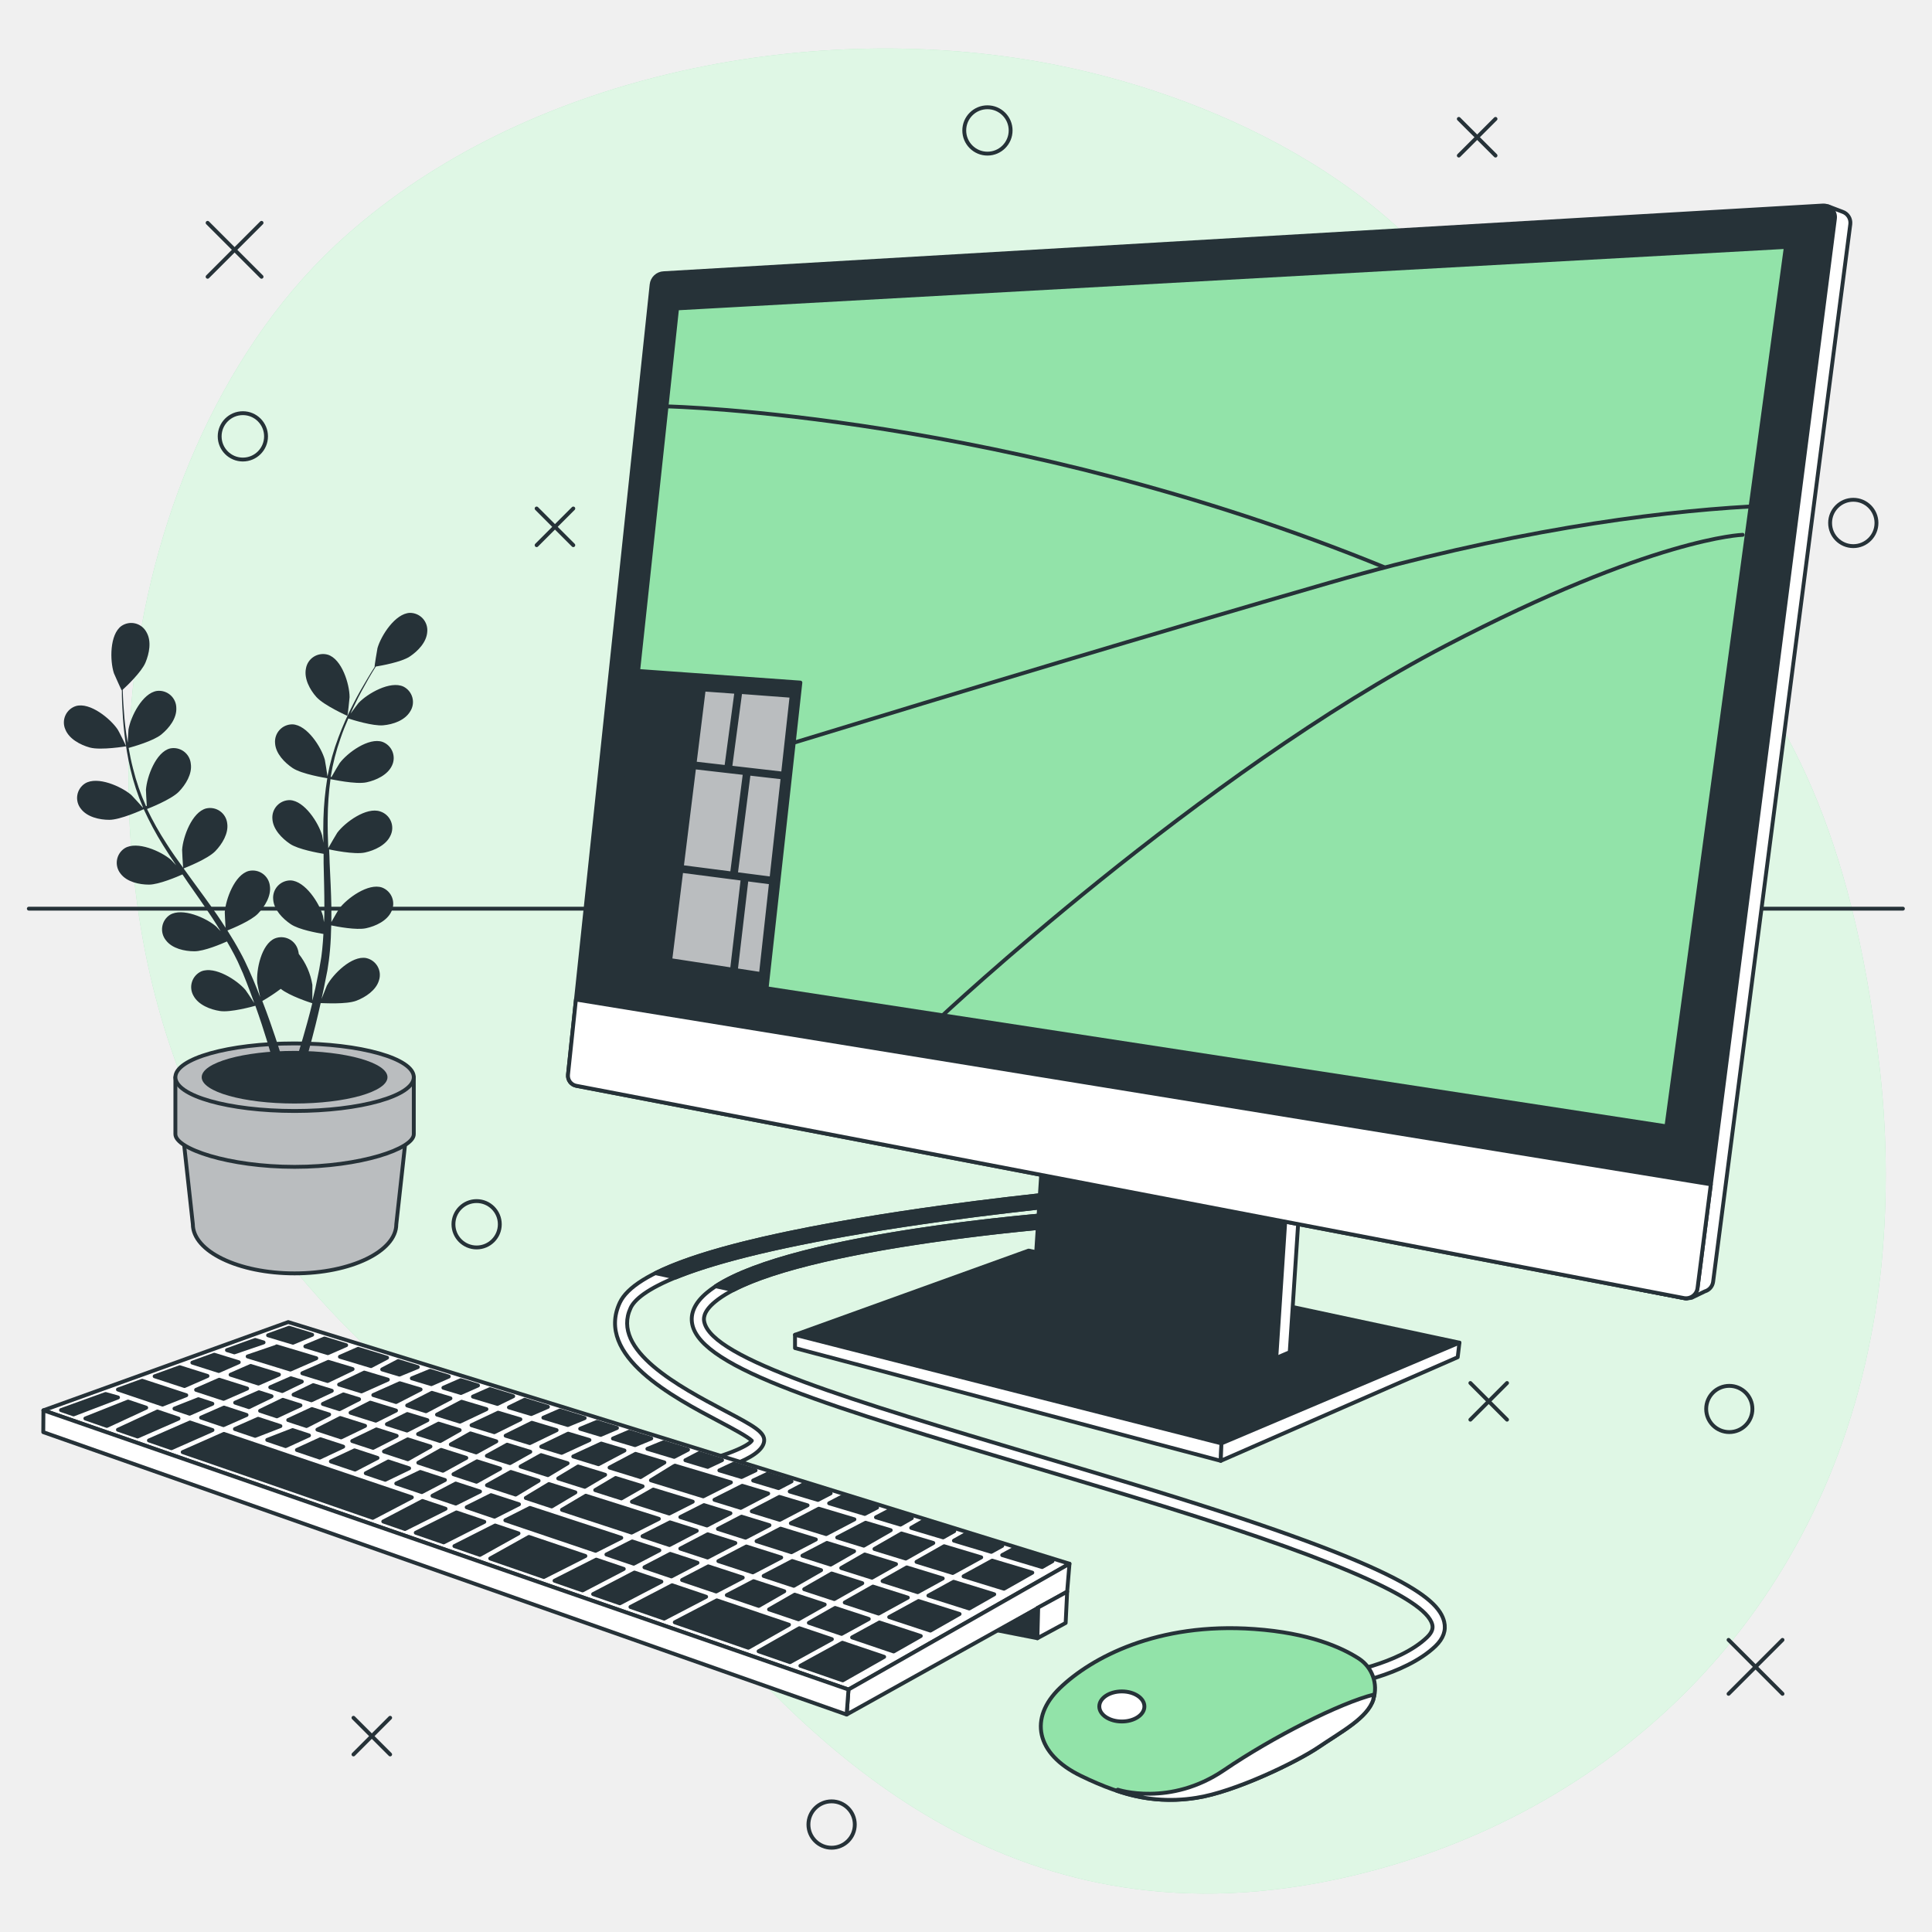
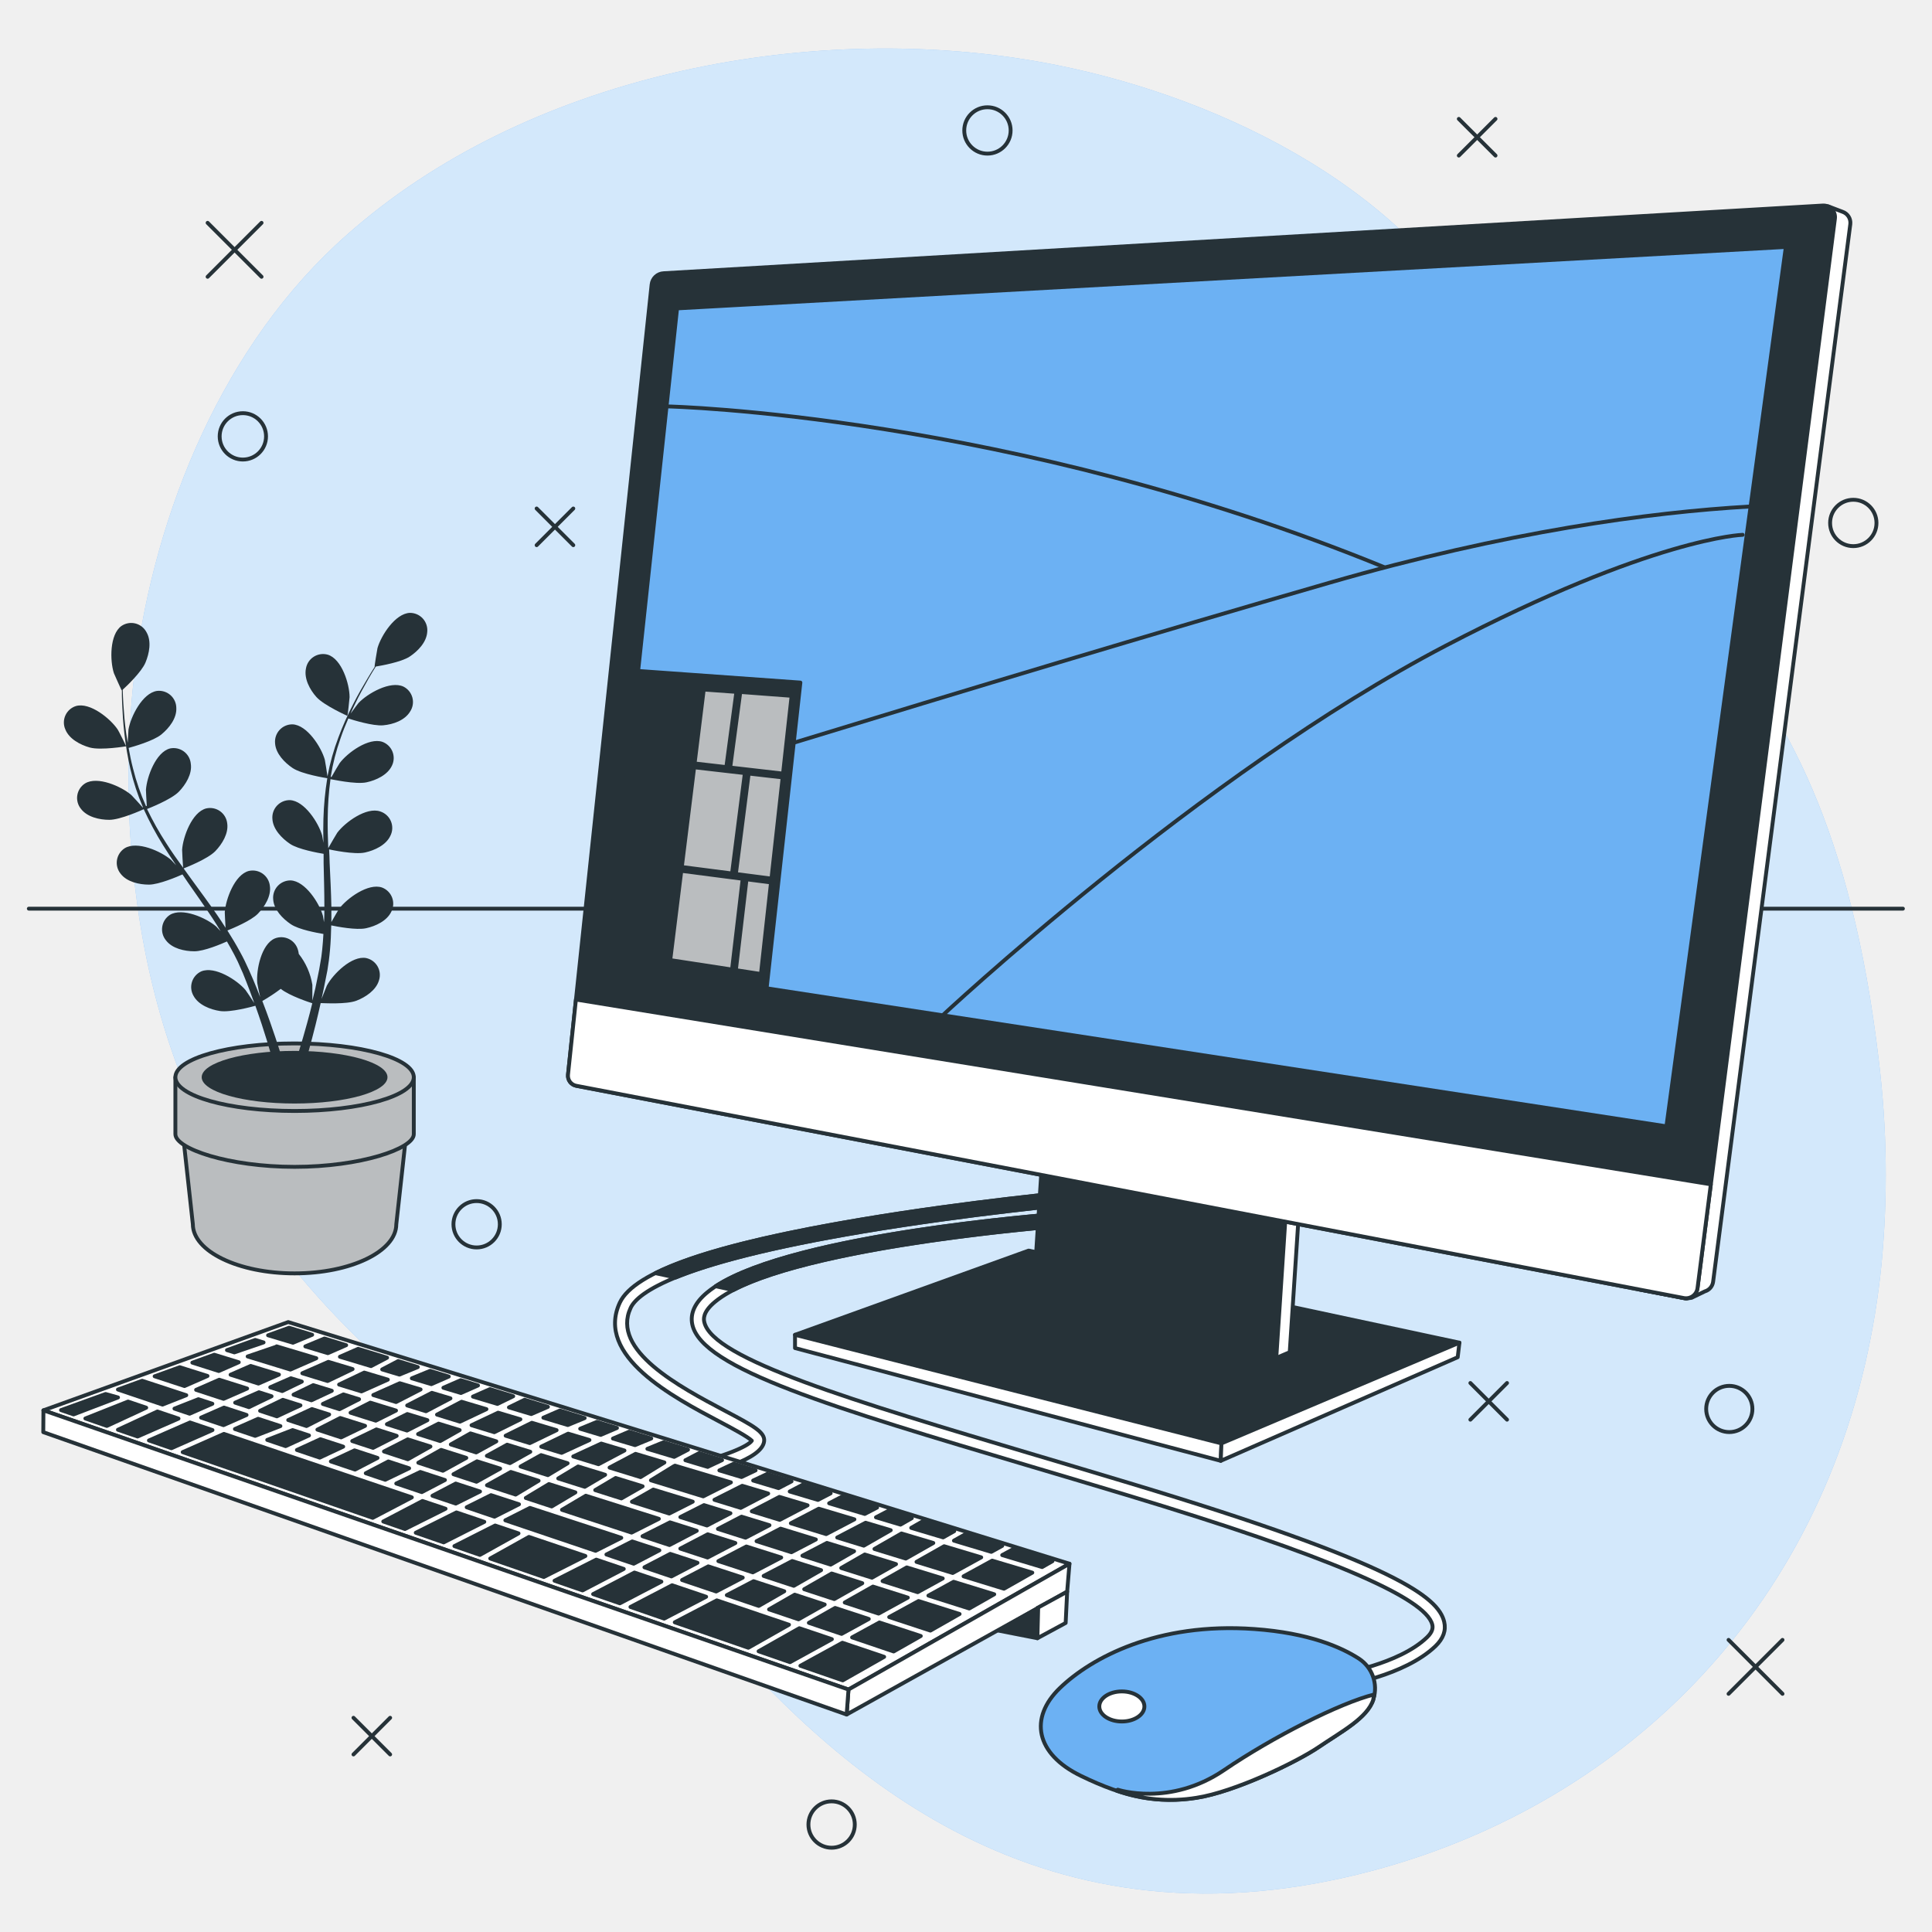
<svg xmlns="http://www.w3.org/2000/svg" viewBox="0 0 500 500">
-   <g id="freepik--background-simple--inject-32">
-     <path d="M273.59,16.87c43.48,8.75,92.89,32.93,113.09,74.87,30.53,63.36,85.44,62.72,99.55,182.71a244,244,0,0,1,.7,52.75,205.25,205.25,0,0,1-4.18,25.52C465.69,426.87,409.44,473.13,345,486.55c-84.78,17.66-135-35.42-165.08-70.34S50,349.4,35.2,231.55a235.7,235.7,0,0,1-.75-54.21c4.36-41.15,21.55-85,52.33-113.85q3.47-3.24,7.15-6.28C141.83,17.56,214.31,4.94,273.59,16.87Z" style="fill:#92E3A9" />
+   <g id="freepik--background-simple--inject-2">
+     <path d="M273.59,16.87c43.48,8.75,92.89,32.93,113.09,74.87,30.53,63.36,85.44,62.72,99.55,182.71a244,244,0,0,1,.7,52.75,205.25,205.25,0,0,1-4.18,25.52C465.69,426.87,409.44,473.13,345,486.55c-84.78,17.66-135-35.42-165.08-70.34S50,349.4,35.2,231.55a235.7,235.7,0,0,1-.75-54.21c4.36-41.15,21.55-85,52.33-113.85q3.47-3.24,7.15-6.28C141.83,17.56,214.31,4.94,273.59,16.87Z" style="fill:#6CB1F3" />
    <path d="M273.59,16.87c43.48,8.75,92.89,32.93,113.09,74.87,30.53,63.36,85.44,62.72,99.55,182.71a244,244,0,0,1,.7,52.75,205.25,205.25,0,0,1-4.18,25.52C465.69,426.87,409.44,473.13,345,486.55c-84.78,17.66-135-35.42-165.08-70.34S50,349.4,35.2,231.55a235.7,235.7,0,0,1-.75-54.21c4.36-41.15,21.55-85,52.33-113.85q3.47-3.24,7.15-6.28C141.83,17.56,214.31,4.94,273.59,16.87Z" style="fill:#fff;opacity:0.7" />
  </g>
-   <g id="freepik--Shapes--inject-32">
+   <g id="freepik--Shapes--inject-2">
    <line x1="53.73" y1="57.67" x2="67.69" y2="71.63" style="fill:none;stroke:#263238;stroke-linecap:round;stroke-linejoin:round" />
    <line x1="67.69" y1="57.67" x2="53.73" y2="71.63" style="fill:none;stroke:#263238;stroke-linecap:round;stroke-linejoin:round" />
    <line x1="447.35" y1="424.4" x2="461.31" y2="438.36" style="fill:none;stroke:#263238;stroke-linecap:round;stroke-linejoin:round" />
    <line x1="461.31" y1="424.4" x2="447.35" y2="438.36" style="fill:none;stroke:#263238;stroke-linecap:round;stroke-linejoin:round" />
    <line x1="138.88" y1="131.6" x2="148.37" y2="141.09" style="fill:none;stroke:#263238;stroke-linecap:round;stroke-linejoin:round" />
    <line x1="148.37" y1="131.6" x2="138.88" y2="141.09" style="fill:none;stroke:#263238;stroke-linecap:round;stroke-linejoin:round" />
    <line x1="380.53" y1="357.92" x2="390.02" y2="367.41" style="fill:none;stroke:#263238;stroke-linecap:round;stroke-linejoin:round" />
    <line x1="390.02" y1="357.92" x2="380.53" y2="367.41" style="fill:none;stroke:#263238;stroke-linecap:round;stroke-linejoin:round" />
    <line x1="91.48" y1="444.56" x2="100.97" y2="454.05" style="fill:none;stroke:#263238;stroke-linecap:round;stroke-linejoin:round" />
    <line x1="100.97" y1="444.56" x2="91.48" y2="454.05" style="fill:none;stroke:#263238;stroke-linecap:round;stroke-linejoin:round" />
    <line x1="377.54" y1="30.77" x2="387.04" y2="40.26" style="fill:none;stroke:#263238;stroke-linecap:round;stroke-linejoin:round" />
    <line x1="387.04" y1="30.77" x2="377.54" y2="40.26" style="fill:none;stroke:#263238;stroke-linecap:round;stroke-linejoin:round" />
    <path d="M68.85,112.93a6,6,0,1,0-6,6A6,6,0,0,0,68.85,112.93Z" style="fill:none;stroke:#263238;stroke-linecap:round;stroke-linejoin:round" />
    <path d="M261.55,33.76a6,6,0,1,0-6,6A6,6,0,0,0,261.55,33.76Z" style="fill:none;stroke:#263238;stroke-linecap:round;stroke-linejoin:round" />
    <circle cx="447.54" cy="364.64" r="5.98" style="fill:none;stroke:#263238;stroke-linecap:round;stroke-linejoin:round" />
    <path d="M221.22,472.19a6,6,0,1,0-6,6A6,6,0,0,0,221.22,472.19Z" style="fill:none;stroke:#263238;stroke-linecap:round;stroke-linejoin:round" />
    <path d="M129.35,316.84a6,6,0,1,0-6,6A6,6,0,0,0,129.35,316.84Z" style="fill:none;stroke:#263238;stroke-linecap:round;stroke-linejoin:round" />
    <path d="M485.63,135.34a6,6,0,1,0-6,6A6,6,0,0,0,485.63,135.34Z" style="fill:none;stroke:#263238;stroke-linecap:round;stroke-linejoin:round" />
  </g>
-   <g id="freepik--Table--inject-32">
+   <g id="freepik--Table--inject-2">
    <line x1="492.47" y1="235.16" x2="7.46" y2="235.16" style="fill:none;stroke:#263238;stroke-linecap:round;stroke-linejoin:round" />
  </g>
-   <g id="freepik--Plant--inject-32">
+   <g id="freepik--Plant--inject-2">
    <path d="M47.28,292.92l2.63,23.91c0,7,11.79,12.72,26.33,12.72s26.32-5.69,26.32-12.72l2.64-23.91Z" style="fill:#babdbf;stroke:#263238;stroke-linecap:round;stroke-linejoin:round" />
    <path d="M45.39,278.78v14.74c0,3.77,13.81,8.46,30.85,8.46s30.85-4.69,30.85-8.46V278.78Z" style="fill:#babdbf;stroke:#263238;stroke-linecap:round;stroke-linejoin:round" />
    <ellipse cx="76.24" cy="278.78" rx="30.85" ry="8.74" style="fill:#babdbf;stroke:#263238;stroke-linecap:round;stroke-linejoin:round" />
    <ellipse cx="76.24" cy="278.78" rx="24.04" ry="6.81" style="fill:#263238" />
    <path d="M23.25,193.46c2.85.78,9.4-.32,9.41-.32s-2-4.1-2.2-4.34c-1.88-2.81-7.16-7.12-10.8-6.08a4.46,4.46,0,0,0-2.75,6.06C17.9,191.26,20.81,192.79,23.25,193.46Z" style="fill:#263238" />
    <path d="M89.91,185.27c.06,0,.56-4.54.56-4.84,0-3.37-2-9.89-5.65-11A4.49,4.49,0,0,0,79.18,173c-.54,2.61,1,5.49,2.71,7.39C83.84,182.57,89.91,185.26,89.91,185.27Z" style="fill:#263238" />
    <path d="M106.07,158.61c-3.78.14-7.46,5.88-8.38,9.13-.08.29-.81,4.82-.75,4.81H97c-.58.9-1.21,1.87-1.86,3-1.2,2-2.53,4.27-3.82,6.84a79.43,79.43,0,0,0-3.75,8.48,58.67,58.67,0,0,0-2.81,10,.57.57,0,0,0,0,.13c-.14-1.1-.64-4.16-.7-4.39-.91-3.26-4.58-9-8.36-9.15a4.48,4.48,0,0,0-4.51,4.91c.17,2.66,2.46,5,4.56,6.41,2.38,1.57,8.47,2.55,8.95,2.62a80,80,0,0,0-1,10.53q-.09,3.07,0,6.2c-.15-.95-.3-1.79-.33-1.91-.91-3.25-4.58-9-8.36-9.15a4.49,4.49,0,0,0-4.51,4.91c.17,2.66,2.46,5,4.57,6.42s7.31,2.34,8.68,2.57c0,.8,0,1.59,0,2.39.09,3.82.2,7.63.2,11.38,0,1.32,0,2.62-.1,3.92-.13-.84-.25-1.55-.28-1.66-.91-3.25-4.58-9-8.36-9.15a4.48,4.48,0,0,0-4.51,4.91c.17,2.67,2.46,5,4.56,6.42s6.81,2.25,8.44,2.53c-.08,1.33-.17,2.66-.31,4-.12.87-.17,1.72-.34,2.6s-.29,1.72-.44,2.57c-.33,1.63-.67,3.31-1,4.89-.25,1.1-.51,2.14-.77,3.19,0-1.31,0-3.88,0-4.09a17.36,17.36,0,0,0-3.52-8,5.39,5.39,0,0,0-.2-1,4.48,4.48,0,0,0-6-3c-3.48,1.49-4.85,8.17-4.54,11.53,0,.2.46,2.33.76,3.67-.3-.76-.58-1.5-.89-2.28-.61-1.55-1.27-3.07-2-4.71l-1.1-2.37c-.36-.8-.83-1.59-1.25-2.4-1-1.85-2.1-3.68-3.25-5.5,1.35-.54,6.12-2.52,7.89-4.34s3.5-4.59,3.1-7.23a4.47,4.47,0,0,0-5.44-3.84c-3.66.94-6,7.34-6.23,10.71,0,.21.11,2.64.21,4-.7-1.09-1.4-2.18-2.14-3.25-2.15-3.11-4.42-6.19-6.67-9.27-.7-.95-1.37-1.9-2.05-2.84.48-.19,6.2-2.42,8.18-4.45,1.76-1.81,3.5-4.6,3.1-7.24a4.47,4.47,0,0,0-5.44-3.84c-3.66.94-6,7.34-6.23,10.71,0,.25.17,3.76.26,4.64-1.5-2.08-3-4.17-4.34-6.3a77.64,77.64,0,0,1-5-8.9c.22-.09,6.2-2.39,8.23-4.47,1.76-1.81,3.5-4.6,3.1-7.24A4.47,4.47,0,0,0,44,193.7c-3.66.94-6,7.34-6.23,10.71,0,.22.12,2.89.22,4.16l-.21.05a58.1,58.1,0,0,1-3.35-9.72c-.48-1.83-.83-3.6-1.14-5.34,1.16-.31,6.44-1.81,8.47-3.48s4-4.19,3.87-6.85a4.47,4.47,0,0,0-5-4.42c-3.75.54-6.81,6.63-7.38,10,0,.18-.14,2.06-.2,3.43-.13-.79-.27-1.6-.38-2.35-.4-2.83-.6-5.45-.75-7.77-.08-1.32-.13-2.51-.16-3.63,1-.9,4.87-4.59,5.88-7s1.61-5.55.28-7.86A4.47,4.47,0,0,0,31.43,162c-3.08,2.2-3,9-1.95,12.23.09.28,2,4.47,2,4.42l.06-.05c0,1.08,0,2.23.07,3.49.11,2.33.25,5,.59,7.81a81.07,81.07,0,0,0,1.55,9.15A58.55,58.55,0,0,0,37,208.93a.54.54,0,0,1,0,.11c-.72-.84-2.82-3.12-3-3.28-2.55-2.21-8.79-5-12-3a4.46,4.46,0,0,0-1.05,6.57c1.61,2.13,4.82,2.84,7.34,2.84,2.85,0,8.47-2.55,8.91-2.75a80.81,80.81,0,0,0,5,9.32c1.08,1.75,2.22,3.48,3.39,5.2-.65-.71-1.24-1.33-1.33-1.41-2.55-2.21-8.79-5-12-3a4.48,4.48,0,0,0-1.05,6.58c1.61,2.13,4.82,2.83,7.35,2.83s7.39-2.07,8.66-2.64l1.35,2c2.19,3.13,4.39,6.25,6.45,9.38.73,1.1,1.4,2.21,2.08,3.32-.57-.63-1.06-1.15-1.15-1.22-2.55-2.21-8.78-5-12-3a4.48,4.48,0,0,0-1,6.58c1.61,2.13,4.82,2.83,7.35,2.83s6.92-1.87,8.43-2.54c.66,1.16,1.33,2.31,1.92,3.46.38.8.81,1.54,1.15,2.36s.71,1.6,1.06,2.39c.61,1.54,1.26,3.13,1.82,4.65.4,1.05.76,2.07,1.13,3.09-.72-1.11-2.15-3.24-2.29-3.41-2.19-2.57-7.93-6.25-11.43-4.8a4.48,4.48,0,0,0-2,6.34c1.27,2.35,4.34,3.54,6.83,3.92,2.74.42,8.46-1.16,9.17-1.36.6,1.69,1.17,3.34,1.68,4.9,1.77,5.37,3,9.91,3.89,13.11l2.54-.37c0-.07,0-.13-.06-.21-.93-3.23-2.33-7.82-4.25-13.25-.6-1.72-1.28-3.54-2-5.41a46,46,0,0,0,4.77-3.15c2.22,1.8,7.48,3.52,8.16,3.73-.43,1.74-.86,3.43-1.3,5-1.48,5.45-2.93,9.94-4,13.08l2.78-.4c1-3.11,2.15-7.23,3.37-12.11.44-1.77.88-3.66,1.32-5.61.72,0,6.65.38,9.25-.62,2.35-.9,5.1-2.71,5.84-5.27a4.47,4.47,0,0,0-3.33-5.77c-3.72-.68-8.55,4.14-10.15,7.11-.09.18-.9,2.2-1.39,3.48.18-.8.35-1.57.52-2.39.34-1.63.64-3.26,1-5,.13-.85.25-1.71.38-2.58s.19-1.79.29-2.69c.19-2.1.28-4.23.32-6.38,1.43.3,6.5,1.28,9,.74s5.45-1.91,6.57-4.33a4.48,4.48,0,0,0-2.42-6.21c-3.57-1.23-9.08,2.8-11.11,5.5-.12.17-1.36,2.27-2,3.44,0-1.3,0-2.59,0-3.89-.07-3.78-.27-7.6-.45-11.42,0-1.17-.09-2.33-.14-3.5.51.11,6.51,1.41,9.28.81,2.47-.54,5.46-1.91,6.58-4.33A4.48,4.48,0,0,0,98.4,210c-3.57-1.23-9.08,2.8-11.11,5.5-.15.2-1.92,3.23-2.34,4-.1-2.57-.17-5.13-.14-7.65a78.74,78.74,0,0,1,.72-10.2c.24,0,6.5,1.43,9.34.81,2.46-.53,5.45-1.9,6.57-4.32A4.47,4.47,0,0,0,99,192c-3.57-1.23-9.08,2.8-11.1,5.5-.14.17-1.49,2.48-2.11,3.59l-.2-.07a56.69,56.69,0,0,1,2.56-10c.61-1.79,1.29-3.46,2-5.08,1.14.38,6.37,2,9,1.77s5.63-1.29,7-3.58a4.47,4.47,0,0,0-1.72-6.43c-3.42-1.62-9.33,1.78-11.65,4.24-.12.13-1.25,1.63-2.05,2.74.32-.72.65-1.48,1-2.17,1.22-2.58,2.5-4.87,3.65-6.89.66-1.15,1.28-2.17,1.88-3.12,1.31-.21,6.58-1.14,8.74-2.56s4.4-3.75,4.57-6.41A4.48,4.48,0,0,0,106.07,158.61Z" style="fill:#263238" />
  </g>
-   <g id="freepik--Mouse--inject-32">
+   <g id="freepik--Mouse--inject-2">
    <path d="M347,436.31l-.47-3.12c.16,0,15.46-2.41,22.78-9.45,1.57-1.51,1.53-2.6,1.36-3.29-1.69-7-27.57-18-79.11-33.55-8.49-2.56-16.71-5-24.59-7.34-51.46-15.28-85.46-25.37-87.81-36.82-.59-2.86.7-5.64,3.84-8.24,17.83-14.81,88.83-20.18,91.85-20.41l.23,3.16c-.73.05-73,5.51-90.06,19.68-3.27,2.71-2.89,4.57-2.76,5.17,2,9.6,38.88,20.56,85.61,34.43,7.88,2.34,16.11,4.78,24.6,7.34,68.85,20.77,79.75,29.5,81.28,35.84.54,2.23-.22,4.35-2.25,6.31C363.41,433.76,347.63,436.21,347,436.31Z" style="fill:#fff;stroke:#263238;stroke-linecap:round;stroke-linejoin:round" />
    <path d="M185.2,332.87l4.56,1C212.6,322,274.37,317.3,275,317.25l-.23-3.16C271.91,314.31,206.06,319.29,185.2,332.87Z" style="fill:#263238;stroke:#263238;stroke-linecap:round;stroke-linejoin:round" />
-     <path d="M355.45,439.69a9.21,9.21,0,0,0-3.69-10.39c-4.6-3-13-6.7-27.17-7.71-25.13-1.8-42.19,7.48-50.27,15.25s-6.28,17.06,5.39,22.74,20.05,7.18,29.92,5.69,26-9.28,31.71-13.17,12.57-7.48,14.07-12.26Z" style="fill:#92E3A9;stroke:#263238;stroke-linecap:round;stroke-linejoin:round" />
+     <path d="M355.45,439.69a9.21,9.21,0,0,0-3.69-10.39c-4.6-3-13-6.7-27.17-7.71-25.13-1.8-42.19,7.48-50.27,15.25s-6.28,17.06,5.39,22.74,20.05,7.18,29.92,5.69,26-9.28,31.71-13.17,12.57-7.48,14.07-12.26Z" style="fill:#6CB1F3;stroke:#263238;stroke-linecap:round;stroke-linejoin:round" />
    <path d="M316.81,458.09c-14.06,9.57-27.53,5.08-27.53,5.08l-.31.26a41.89,41.89,0,0,0,20.66,1.84c9.87-1.5,26-9.28,31.71-13.17s12.57-7.48,14.07-12.26l0-.15a7.93,7.93,0,0,0,.27-1.17C346.87,440.67,329.26,449.61,316.81,458.09Z" style="fill:#fff;stroke:#263238;stroke-linecap:round;stroke-linejoin:round" />
    <path d="M296.17,441.63c0,2.15-2.62,3.89-5.84,3.89s-5.83-1.74-5.83-3.89,2.61-3.89,5.83-3.89S296.17,439.48,296.17,441.63Z" style="fill:#fff;stroke:#263238;stroke-linecap:round;stroke-linejoin:round" />
  </g>
-   <g id="freepik--Keyboard--inject-32">
+   <g id="freepik--Keyboard--inject-2">
    <path d="M178.6,382.14l-.64-3.09c9.47-2,15.73-4.8,16.61-6.2-1-1-5-3.17-8.33-4.92-12.07-6.37-32.26-17-25.84-30.79,3.75-8.05,24.2-15.1,62.5-21.53,27.79-4.67,54.9-7.17,55.17-7.2l.29,3.15c-.27,0-27.28,2.52-55,7.17-48.09,8.08-58.33,15.84-60.15,19.75-5.15,11,12.67,20.43,24.46,26.66,7.16,3.78,10.42,5.5,10.08,7.9C197.12,377.81,184.15,381,178.6,382.14Z" style="fill:#fff;stroke:#263238;stroke-linecap:round;stroke-linejoin:round" />
    <path d="M278.07,308.41c-.27,0-27.38,2.53-55.17,7.2-25.67,4.31-43.3,8.9-53.28,13.88l5.24,1.13c8.66-3.54,23.44-7.67,48.55-11.89,27.67-4.65,54.68-7.14,55-7.17Z" style="fill:#263238;stroke:#263238;stroke-linecap:round;stroke-linejoin:round" />
    <polygon points="276.78 404.69 219.59 437.25 11.24 364.99 74.59 342.15 276.78 404.69" style="fill:#fff;stroke:#263238;stroke-linecap:round;stroke-linejoin:round" />
    <polygon points="184.9 388.15 191.7 390.24 198.81 386.53 192.09 384.52 184.9 388.15" style="fill:#263238;stroke:#263238;stroke-linecap:round;stroke-linejoin:round" />
    <polygon points="174.35 379.48 168.46 383.1 182 387.26 189.16 383.64 174.69 379.31 174.35 379.48" style="fill:#263238;stroke:#263238;stroke-linecap:round;stroke-linejoin:round" />
    <polygon points="194.56 391.12 201.8 393.34 209 389.58 201.7 387.39 194.56 391.12" style="fill:#263238;stroke:#263238;stroke-linecap:round;stroke-linejoin:round" />
    <polygon points="148.36 376.93 154.9 378.94 161.61 375.39 155.6 373.59 148.36 376.93" style="fill:#263238;stroke:#263238;stroke-linecap:round;stroke-linejoin:round" />
    <polygon points="157.75 379.81 165.78 382.28 171.95 378.49 164.48 376.25 157.75 379.81" style="fill:#263238;stroke:#263238;stroke-linecap:round;stroke-linejoin:round" />
    <polygon points="190.31 399.33 183.16 397.07 176.06 400.78 183.12 403.09 190.31 399.33" style="fill:#263238;stroke:#263238;stroke-linecap:round;stroke-linejoin:round" />
    <polygon points="204.67 394.22 213.81 397.03 221.12 393.21 211.9 390.45 204.67 394.22" style="fill:#263238;stroke:#263238;stroke-linecap:round;stroke-linejoin:round" />
    <polygon points="130.86 371.56 137.11 373.48 144.05 370.13 137.64 368.21 130.86 371.56" style="fill:#263238;stroke:#263238;stroke-linecap:round;stroke-linejoin:round" />
    <polygon points="212.5 406.36 205.02 403.99 197.63 407.85 205.43 410.41 212.5 406.36" style="fill:#263238;stroke:#263238;stroke-linecap:round;stroke-linejoin:round" />
    <polygon points="221.04 401.46 214.01 399.3 207.66 402.61 214.98 404.93 221.04 401.46" style="fill:#263238;stroke:#263238;stroke-linecap:round;stroke-linejoin:round" />
    <polygon points="216.67 397.91 223.55 400.02 230.52 396.02 224.02 394.08 216.67 397.91" style="fill:#263238;stroke:#263238;stroke-linecap:round;stroke-linejoin:round" />
    <polygon points="202.18 403.09 193.15 400.23 185.91 404.01 194.83 406.93 202.18 403.09" style="fill:#263238;stroke:#263238;stroke-linecap:round;stroke-linejoin:round" />
    <polygon points="241.54 399.32 233.3 396.86 226.31 400.87 234.42 403.36 241.54 399.32" style="fill:#263238;stroke:#263238;stroke-linecap:round;stroke-linejoin:round" />
    <polygon points="231.89 404.79 223.8 402.3 217.71 405.8 225.67 408.31 231.89 404.79" style="fill:#263238;stroke:#263238;stroke-linecap:round;stroke-linejoin:round" />
    <polygon points="146.94 371.07 140.07 374.39 145.34 376 152.55 372.68 147.05 371.03 146.94 371.07" style="fill:#263238;stroke:#263238;stroke-linecap:round;stroke-linejoin:round" />
    <polygon points="49.07 365.87 54.96 363.29 51.34 362.11 45.15 364.55 49.07 365.87" style="fill:#263238;stroke:#263238;stroke-linecap:round;stroke-linejoin:round" />
    <polygon points="50.75 359.69 57.86 362.02 63.96 359.35 56.74 357.07 50.75 359.69" style="fill:#263238;stroke:#263238;stroke-linecap:round;stroke-linejoin:round" />
    <polygon points="59.67 355.78 66.89 358.07 72.19 355.75 64.88 353.5 59.67 355.78" style="fill:#263238;stroke:#263238;stroke-linecap:round;stroke-linejoin:round" />
    <polygon points="79.97 371.49 75.73 370.1 69.16 372.65 73.92 374.26 79.97 371.49" style="fill:#263238;stroke:#263238;stroke-linecap:round;stroke-linejoin:round" />
    <polygon points="63.81 366.19 57.97 364.28 52.04 366.88 57.84 368.83 63.81 366.19" style="fill:#263238;stroke:#263238;stroke-linecap:round;stroke-linejoin:round" />
    <polygon points="69.94 359.03 73.04 360.01 78.11 357.56 75.28 356.69 69.94 359.03" style="fill:#263238;stroke:#263238;stroke-linecap:round;stroke-linejoin:round" />
    <polygon points="72.57 369.07 66.8 367.18 60.8 369.83 66.04 371.6 72.57 369.07" style="fill:#263238;stroke:#263238;stroke-linecap:round;stroke-linejoin:round" />
    <polygon points="122.03 368.85 127.93 370.66 134.68 367.32 128.91 365.6 122.03 368.85" style="fill:#263238;stroke:#263238;stroke-linecap:round;stroke-linejoin:round" />
    <polygon points="105.38 363.73 110.24 365.23 116.58 361.9 111.77 360.46 105.38 363.73" style="fill:#263238;stroke:#263238;stroke-linecap:round;stroke-linejoin:round" />
    <polygon points="80.59 362.4 85.87 359.94 81.07 358.47 75.97 360.94 80.59 362.4" style="fill:#263238;stroke:#263238;stroke-linecap:round;stroke-linejoin:round" />
    <polygon points="113.1 366.1 119.04 367.93 125.89 364.69 119.46 362.77 113.1 366.1" style="fill:#263238;stroke:#263238;stroke-linecap:round;stroke-linejoin:round" />
    <polygon points="103.38 358.01 96.61 361.04 102.5 362.85 108.85 359.59 103.47 357.98 103.38 358.01" style="fill:#263238;stroke:#263238;stroke-linecap:round;stroke-linejoin:round" />
    <polygon points="87.76 358.32 93.55 360.1 100.37 357.05 94.26 355.22 87.76 358.32" style="fill:#263238;stroke:#263238;stroke-linecap:round;stroke-linejoin:round" />
    <polygon points="78.24 355.4 84.78 357.41 91.25 354.32 84.98 352.44 78.24 355.4" style="fill:#263238;stroke:#263238;stroke-linecap:round;stroke-linejoin:round" />
    <polygon points="163.54 388.65 173.2 391.71 179.28 388.63 169.07 385.5 163.54 388.65" style="fill:#263238;stroke:#263238;stroke-linecap:round;stroke-linejoin:round" />
    <polygon points="176.07 392.62 182.96 394.8 189.04 391.63 182.19 389.52 176.07 392.62" style="fill:#263238;stroke:#263238;stroke-linecap:round;stroke-linejoin:round" />
    <polygon points="211.14 398.42 202.01 395.61 195.79 398.86 204.82 401.72 211.14 398.42" style="fill:#263238;stroke:#263238;stroke-linecap:round;stroke-linejoin:round" />
    <polygon points="185.8 395.69 192.95 397.96 199.14 394.73 191.91 392.51 185.8 395.69" style="fill:#263238;stroke:#263238;stroke-linecap:round;stroke-linejoin:round" />
    <polygon points="88.82 374.39 82.92 372.46 76.84 375.25 82.74 377.24 88.82 374.39" style="fill:#263238;stroke:#263238;stroke-linecap:round;stroke-linejoin:round" />
    <polygon points="134.73 379.53 141.79 381.77 146.9 378.69 140.03 376.58 134.73 379.53" style="fill:#263238;stroke:#263238;stroke-linecap:round;stroke-linejoin:round" />
    <polygon points="144.47 382.62 151.34 384.79 156.61 381.67 149.61 379.52 144.47 382.62" style="fill:#263238;stroke:#263238;stroke-linecap:round;stroke-linejoin:round" />
    <polygon points="154.04 385.64 160.81 387.79 166.31 384.65 159.33 382.5 154.04 385.64" style="fill:#263238;stroke:#263238;stroke-linecap:round;stroke-linejoin:round" />
    <polygon points="85.19 366.07 80.73 364.66 74.59 367.51 79.32 369.06 85.19 366.07" style="fill:#263238;stroke:#263238;stroke-linecap:round;stroke-linejoin:round" />
    <polygon points="75.15 354.45 81.86 351.51 71.59 348.43 71.61 348.49 64.09 351.05 75.15 354.45" style="fill:#263238;stroke:#263238;stroke-linecap:round;stroke-linejoin:round" />
    <polygon points="60.65 350 68.21 347.42 66.05 346.77 58.74 349.41 60.65 350" style="fill:#263238;stroke:#263238;stroke-linecap:round;stroke-linejoin:round" />
    <polygon points="259.37 402.46 269.7 405.56 272.38 404.03 262.2 400.92 259.37 402.46" style="fill:#263238;stroke:#263238;stroke-linecap:round;stroke-linejoin:round" />
    <polygon points="77.76 363.71 73.2 362.27 67.31 365.12 71.66 366.55 77.76 363.71" style="fill:#263238;stroke:#263238;stroke-linecap:round;stroke-linejoin:round" />
    <polygon points="126 376.77 131.97 378.66 137.24 375.72 131.25 373.88 126 376.77" style="fill:#263238;stroke:#263238;stroke-linecap:round;stroke-linejoin:round" />
    <polygon points="60.86 363.01 64.42 364.18 70.28 361.35 67.01 360.31 60.86 363.01" style="fill:#263238;stroke:#263238;stroke-linecap:round;stroke-linejoin:round" />
    <polygon points="116.67 373.82 123.23 375.89 128.45 373.02 121.75 370.96 116.67 373.82" style="fill:#263238;stroke:#263238;stroke-linecap:round;stroke-linejoin:round" />
    <polygon points="111.4 374.36 105.52 372.5 99.37 375.64 105.54 377.66 111.4 374.36" style="fill:#263238;stroke:#263238;stroke-linecap:round;stroke-linejoin:round" />
    <polygon points="120.68 377.3 114.16 375.23 108.26 378.55 114.62 380.63 120.68 377.3" style="fill:#263238;stroke:#263238;stroke-linecap:round;stroke-linejoin:round" />
    <polygon points="139.39 383.22 132.2 380.94 126.03 384.38 133.44 386.8 139.39 383.22" style="fill:#263238;stroke:#263238;stroke-linecap:round;stroke-linejoin:round" />
    <polygon points="180.32 396.17 173.39 393.98 166.28 397.57 173.26 399.86 180.32 396.17" style="fill:#263238;stroke:#263238;stroke-linecap:round;stroke-linejoin:round" />
    <polygon points="148.91 386.23 142.06 384.07 136.08 387.67 142.78 389.87 148.91 386.23" style="fill:#263238;stroke:#263238;stroke-linecap:round;stroke-linejoin:round" />
    <polygon points="170.51 393.07 151.61 387.09 145.44 390.74 163.45 396.64 170.51 393.07" style="fill:#263238;stroke:#263238;stroke-linecap:round;stroke-linejoin:round" />
    <polygon points="129.44 380.07 123.45 378.18 117.36 381.53 123.31 383.48 129.44 380.07" style="fill:#263238;stroke:#263238;stroke-linecap:round;stroke-linejoin:round" />
    <polygon points="100.13 368.58 105.33 370.23 110.61 367.54 105.41 365.95 100.13 368.58" style="fill:#263238;stroke:#263238;stroke-linecap:round;stroke-linejoin:round" />
    <polygon points="90.72 365.61 97.25 367.67 102.49 365.05 95.83 363 90.72 365.61" style="fill:#263238;stroke:#263238;stroke-linecap:round;stroke-linejoin:round" />
    <polygon points="102.66 371.6 97.41 369.93 91.16 372.94 96.55 374.71 102.66 371.6" style="fill:#263238;stroke:#263238;stroke-linecap:round;stroke-linejoin:round" />
    <polygon points="108.2 371.14 113.92 372.95 118.96 370.11 113.5 368.43 108.2 371.14" style="fill:#263238;stroke:#263238;stroke-linecap:round;stroke-linejoin:round" />
    <polygon points="83.56 363.34 87.86 364.7 92.93 362.12 88.88 360.87 83.56 363.34" style="fill:#263238;stroke:#263238;stroke-linecap:round;stroke-linejoin:round" />
    <polygon points="94.48 369.01 88.05 366.97 82.14 369.99 88.28 372 94.48 369.01" style="fill:#263238;stroke:#263238;stroke-linecap:round;stroke-linejoin:round" />
    <polygon points="47.75 358.71 53.7 356.1 46.52 353.83 40.02 356.18 47.75 358.71" style="fill:#263238;stroke:#263238;stroke-linecap:round;stroke-linejoin:round" />
    <polygon points="106.58 387.52 74.04 376.53 74.01 376.54 74 376.51 57.95 371.09 47.28 375.81 96.46 392.82 106.58 387.52" style="fill:#263238;stroke:#263238;stroke-linecap:round;stroke-linejoin:round" />
    <polygon points="27.65 369.03 37.84 364.31 33.14 362.72 22.09 367.1 27.65 369.03" style="fill:#263238;stroke:#263238;stroke-linecap:round;stroke-linejoin:round" />
    <polygon points="46.2 367.13 40.74 365.29 30.52 370.02 35.6 371.77 46.2 367.13" style="fill:#263238;stroke:#263238;stroke-linecap:round;stroke-linejoin:round" />
    <polygon points="54.99 370.1 49.17 368.13 38.54 372.79 44.36 374.8 54.99 370.1" style="fill:#263238;stroke:#263238;stroke-linecap:round;stroke-linejoin:round" />
    <polygon points="134.19 396.84 128.14 394.8 117.6 400.13 124.2 402.41 134.19 396.84" style="fill:#263238;stroke:#263238;stroke-linecap:round;stroke-linejoin:round" />
    <polygon points="115.31 390.46 109.34 388.45 99.19 393.76 104.81 395.71 115.31 390.46" style="fill:#263238;stroke:#263238;stroke-linecap:round;stroke-linejoin:round" />
    <polygon points="125.34 393.85 118.12 391.41 107.6 396.67 114.82 399.17 125.34 393.85" style="fill:#263238;stroke:#263238;stroke-linecap:round;stroke-linejoin:round" />
    <polygon points="96.02 353.55 100.18 351.37 92.68 349.07 87.97 351.13 96.02 353.55" style="fill:#263238;stroke:#263238;stroke-linecap:round;stroke-linejoin:round" />
    <polygon points="98.91 354.41 103.36 355.75 108.13 353.8 103.05 352.24 98.91 354.41" style="fill:#263238;stroke:#263238;stroke-linecap:round;stroke-linejoin:round" />
    <polygon points="151.5 402.69 136.89 397.75 126.87 403.34 140.74 408.13 151.5 402.69" style="fill:#263238;stroke:#263238;stroke-linecap:round;stroke-linejoin:round" />
    <polygon points="106.58 356.71 111.63 358.22 116.14 356.25 111.31 354.77 106.58 356.71" style="fill:#263238;stroke:#263238;stroke-linecap:round;stroke-linejoin:round" />
    <polygon points="33.08 360.47 33.13 360.45 33.15 360.5 42.06 363.51 48.21 361.08 36.8 357.34 30.52 359.61 33.08 360.47" style="fill:#263238;stroke:#263238;stroke-linecap:round;stroke-linejoin:round" />
    <polygon points="79.02 348.45 84.85 350.2 89.59 348.13 83.96 346.4 79.02 348.45" style="fill:#263238;stroke:#263238;stroke-linecap:round;stroke-linejoin:round" />
    <polygon points="61.79 352.55 55.45 350.6 49.78 352.65 56.62 354.82 61.79 352.55" style="fill:#263238;stroke:#263238;stroke-linecap:round;stroke-linejoin:round" />
    <polygon points="224.84 418.99 216.13 416.13 209.33 419.99 217.8 422.85 224.84 418.99" style="fill:#263238;stroke:#263238;stroke-linecap:round;stroke-linejoin:round" />
    <polygon points="256.78 403.89 249.37 407.95 259.83 411.16 267.16 407 256.78 403.89" style="fill:#263238;stroke:#263238;stroke-linecap:round;stroke-linejoin:round" />
    <polygon points="75.82 347.5 80.79 345.44 74.81 343.61 69.38 345.57 75.82 347.5" style="fill:#263238;stroke:#263238;stroke-linecap:round;stroke-linejoin:round" />
    <polygon points="246.79 409.36 240.27 412.94 250.84 416.28 257.31 412.6 246.79 409.36" style="fill:#263238;stroke:#263238;stroke-linecap:round;stroke-linejoin:round" />
    <polygon points="218.01 425.14 207.14 431.1 218.1 434.88 228.82 428.79 218.01 425.14" style="fill:#263238;stroke:#263238;stroke-linecap:round;stroke-linejoin:round" />
    <polygon points="237.72 414.34 230.12 418.5 240.78 422 248.34 417.7 237.72 414.34" style="fill:#263238;stroke:#263238;stroke-linecap:round;stroke-linejoin:round" />
    <polygon points="30.54 361.66 27.33 360.76 15.79 364.93 19.04 366.05 30.54 361.66" style="fill:#263238;stroke:#263238;stroke-linecap:round;stroke-linejoin:round" />
    <polygon points="215.29 424.22 206.87 421.38 196.32 427.35 204.45 430.17 215.29 424.22" style="fill:#263238;stroke:#263238;stroke-linecap:round;stroke-linejoin:round" />
    <polygon points="182.75 413.24 173.94 410.26 163.16 415.88 171.89 418.9 182.75 413.24" style="fill:#263238;stroke:#263238;stroke-linecap:round;stroke-linejoin:round" />
    <polygon points="204.19 420.48 196.59 417.91 196.39 418.02 196.27 417.8 185.51 414.17 174.63 419.85 193.67 426.44 204.19 420.48" style="fill:#263238;stroke:#263238;stroke-linecap:round;stroke-linejoin:round" />
    <polygon points="171.17 409.33 164.19 406.97 153.5 412.55 160.42 414.94 171.17 409.33" style="fill:#263238;stroke:#263238;stroke-linecap:round;stroke-linejoin:round" />
    <polygon points="238.3 423.4 227.59 419.89 220.52 423.76 231.27 427.4 238.3 423.4" style="fill:#263238;stroke:#263238;stroke-linecap:round;stroke-linejoin:round" />
    <polygon points="114.75 359.15 119.29 360.51 123.71 358.56 119.23 357.19 114.75 359.15" style="fill:#263238;stroke:#263238;stroke-linecap:round;stroke-linejoin:round" />
    <polygon points="161.43 406.04 154.31 403.63 143.51 409.09 150.76 411.6 161.43 406.04" style="fill:#263238;stroke:#263238;stroke-linecap:round;stroke-linejoin:round" />
    <polygon points="167.54 374.96 174.48 377.04 178.06 375.18 171.73 373.25 167.54 374.96" style="fill:#263238;stroke:#263238;stroke-linecap:round;stroke-linejoin:round" />
    <polygon points="202.97 411.82 195.02 409.21 188.1 412.82 196.36 415.61 202.97 411.82" style="fill:#263238;stroke:#263238;stroke-linecap:round;stroke-linejoin:round" />
    <polygon points="180.51 404.45 173.45 402.14 166.78 405.62 173.76 407.98 180.51 404.45" style="fill:#263238;stroke:#263238;stroke-linecap:round;stroke-linejoin:round" />
    <polygon points="253.94 403.04 244.34 400.16 237.19 404.21 246.56 407.09 253.94 403.04" style="fill:#263238;stroke:#263238;stroke-linecap:round;stroke-linejoin:round" />
    <polygon points="213.43 415.25 205.67 412.7 199.03 416.51 206.65 419.08 213.43 415.25" style="fill:#263238;stroke:#263238;stroke-linecap:round;stroke-linejoin:round" />
    <polygon points="243.98 408.5 234.67 405.64 228.41 409.18 237.49 412.06 243.98 408.5" style="fill:#263238;stroke:#263238;stroke-linecap:round;stroke-linejoin:round" />
    <polygon points="223.16 409.73 215.23 407.22 208.13 411.29 215.91 413.84 223.16 409.73" style="fill:#263238;stroke:#263238;stroke-linecap:round;stroke-linejoin:round" />
    <polygon points="234.94 413.46 225.91 410.6 218.62 414.73 227.38 417.6 234.94 413.46" style="fill:#263238;stroke:#263238;stroke-linecap:round;stroke-linejoin:round" />
    <polygon points="192.22 408.29 183.3 405.37 176.52 408.91 185.34 411.88 192.22 408.29" style="fill:#263238;stroke:#263238;stroke-linecap:round;stroke-linejoin:round" />
    <polygon points="115.15 383.03 108.77 380.94 102.55 383.93 109.16 386.16 115.15 383.03" style="fill:#263238;stroke:#263238;stroke-linecap:round;stroke-linejoin:round" />
    <polygon points="124.23 386 117.94 383.94 111.92 387.1 117.96 389.13 124.23 386" style="fill:#263238;stroke:#263238;stroke-linecap:round;stroke-linejoin:round" />
    <polygon points="105.88 379.99 100.5 378.22 94.66 381.27 99.69 382.97 105.88 379.99" style="fill:#263238;stroke:#263238;stroke-linecap:round;stroke-linejoin:round" />
    <polygon points="160.79 397.99 137.15 390.24 130.78 393.46 154.14 401.35 160.79 397.99" style="fill:#263238;stroke:#263238;stroke-linecap:round;stroke-linejoin:round" />
    <polygon points="170.65 401.22 163.62 398.92 156.94 402.3 164.01 404.69 170.65 401.22" style="fill:#263238;stroke:#263238;stroke-linecap:round;stroke-linejoin:round" />
    <polygon points="134.32 389.31 127.07 386.94 120.78 390.08 127.98 392.52 134.32 389.31" style="fill:#263238;stroke:#263238;stroke-linecap:round;stroke-linejoin:round" />
    <polygon points="140.62 366.9 146.94 368.8 151.31 367 144.9 365.04 140.62 366.9" style="fill:#263238;stroke:#263238;stroke-linecap:round;stroke-linejoin:round" />
    <polygon points="150.15 369.76 155.47 371.35 159.67 369.56 154.49 367.97 150.15 369.76" style="fill:#263238;stroke:#263238;stroke-linecap:round;stroke-linejoin:round" />
    <polygon points="158.63 372.3 164.34 374 168.55 372.27 162.81 370.52 158.63 372.3" style="fill:#263238;stroke:#263238;stroke-linecap:round;stroke-linejoin:round" />
    <polygon points="177.38 377.91 183.16 379.64 183.15 379.63 186.87 377.88 180.93 376.06 177.38 377.91" style="fill:#263238;stroke:#263238;stroke-linecap:round;stroke-linejoin:round" />
    <polygon points="97.7 377.31 91.75 375.35 85.63 378.22 91.89 380.33 97.7 377.31" style="fill:#263238;stroke:#263238;stroke-linecap:round;stroke-linejoin:round" />
    <polygon points="131.71 364.23 137.49 365.96 141.8 364.09 135.77 362.25 131.71 364.23" style="fill:#263238;stroke:#263238;stroke-linecap:round;stroke-linejoin:round" />
    <polygon points="122.4 361.44 128.74 363.34 132.82 361.35 126.79 359.5 122.4 361.44" style="fill:#263238;stroke:#263238;stroke-linecap:round;stroke-linejoin:round" />
    <polygon points="226.7 392.68 233.04 394.58 235.98 392.9 229.86 391.03 226.7 392.68" style="fill:#263238;stroke:#263238;stroke-linecap:round;stroke-linejoin:round" />
    <polygon points="214.58 389.05 223.8 391.81 226.99 390.15 217.84 387.35 214.58 389.05" style="fill:#263238;stroke:#263238;stroke-linecap:round;stroke-linejoin:round" />
    <polygon points="259.38 400.06 249.74 397.11 246.88 398.72 256.54 401.62 259.38 400.06" style="fill:#263238;stroke:#263238;stroke-linecap:round;stroke-linejoin:round" />
    <polygon points="235.82 395.41 244.08 397.88 246.96 396.26 238.74 393.74 235.82 395.41" style="fill:#263238;stroke:#263238;stroke-linecap:round;stroke-linejoin:round" />
    <polygon points="186.17 380.54 191.9 382.26 195.55 380.53 189.87 378.8 186.17 380.54" style="fill:#263238;stroke:#263238;stroke-linecap:round;stroke-linejoin:round" />
    <polygon points="194.92 383.16 201.49 385.13 204.85 383.38 198.55 381.45 194.92 383.16" style="fill:#263238;stroke:#263238;stroke-linecap:round;stroke-linejoin:round" />
    <polygon points="204.38 386 211.68 388.18 214.97 386.47 207.72 384.25 204.38 386" style="fill:#263238;stroke:#263238;stroke-linecap:round;stroke-linejoin:round" />
    <polygon points="219.59 437.25 219.11 443.72 276.18 411.92 276.78 404.69 219.59 437.25" style="fill:#fff;stroke:#263238;stroke-linecap:round;stroke-linejoin:round" />
    <polygon points="268.48 416.13 268.48 423.97 275.79 420.02 276.18 411.92 268.48 416.13" style="fill:#fff;stroke:#263238;stroke-linecap:round;stroke-linejoin:round" />
    <polygon points="268.48 423.97 258.41 422 268.68 416.13 268.48 423.97" style="fill:#263238;stroke:#263238;stroke-linecap:round;stroke-linejoin:round" />
    <polygon points="219.11 443.72 11.2 370.64 11.24 364.99 219.59 437.25 219.11 443.72" style="fill:#fff;stroke:#263238;stroke-linecap:round;stroke-linejoin:round" />
  </g>
-   <g id="freepik--Monitor--inject-32">
+   <g id="freepik--Monitor--inject-2">
    <polygon points="266.21 323.65 205.75 345.45 316.11 373.55 377.7 347.48 266.21 323.65" style="fill:#263238;stroke:#263238;stroke-linecap:round;stroke-linejoin:round" />
    <polygon points="205.75 345.45 205.75 348.88 315.93 378.06 316.11 373.55 205.75 345.45" style="fill:#fff;stroke:#263238;stroke-linecap:round;stroke-linejoin:round" />
    <polygon points="316.11 373.55 377.7 347.48 377.25 351.25 315.93 378.06 316.11 373.55" style="fill:#fff;stroke:#263238;stroke-linecap:round;stroke-linejoin:round" />
    <polygon points="273.33 296.45 270.84 335.01 267.36 336.51 330.3 351.43 333.78 349.94 336.52 308.14 273.33 296.45" style="fill:#fff;stroke:#263238;stroke-linecap:round;stroke-linejoin:round" />
    <polygon points="269.85 297.95 267.36 336.51 330.3 351.43 333.04 309.64 269.85 297.95" style="fill:#263238;stroke:#263238;stroke-linecap:round;stroke-linejoin:round" />
    <path d="M476.85,54.81l-3.76-1.43-5.27.33-.43,1.44L173.48,72.64a3.29,3.29,0,0,0-3.08,2.93L151,276.47a2.67,2.67,0,0,0,2.14,2.89l274.08,52.51-3,1.83,12.15,2.36,1.41-.19,3.43-1.66a3,3,0,0,0,2.14-2.47L478.86,58A3,3,0,0,0,476.85,54.81Z" style="fill:#fff;stroke:#263238;stroke-linecap:round;stroke-linejoin:round" />
    <path d="M168.64,73.64,147,278.12a2.65,2.65,0,0,0,2.14,2.89L435.8,335.94a3,3,0,0,0,3.51-2.54L474.88,56.54a3,3,0,0,0-3.12-3.35l-300,17.52A3.28,3.28,0,0,0,168.64,73.64Z" style="fill:#263238;stroke:#263238;stroke-linecap:round;stroke-linejoin:round" />
-     <polygon points="175.23 79.81 157.01 249.42 431.27 291.49 462.17 63.91 175.23 79.81" style="fill:#92E3A9;stroke:#263238;stroke-linecap:round;stroke-linejoin:round" />
+     <polygon points="175.23 79.81 157.01 249.42 431.27 291.49 462.17 63.91 175.23 79.81" style="fill:#6CB1F3;stroke:#263238;stroke-linecap:round;stroke-linejoin:round" />
    <path d="M205.43,192.22c43.89-13.44,93-28.24,138.46-41.36,46-13.29,83-18.29,108.91-19.77" style="fill:none;stroke:#263238;stroke-linecap:round;stroke-linejoin:round" />
    <path d="M172.77,105.18s88.63,2,185.43,41.59" style="fill:none;stroke:#263238;stroke-linecap:round;stroke-linejoin:round" />
    <path d="M243.2,263.46s67.28-63.14,131-96.38c53.68-28,76.8-28.67,76.8-28.67" style="fill:none;stroke:#263238;stroke-linecap:round;stroke-linejoin:round" />
    <path d="M149.14,281,435.8,335.94a3,3,0,0,0,3.51-2.54l3.45-26.9L149.05,258.68,147,278.12A2.65,2.65,0,0,0,149.14,281Z" style="fill:#fff;stroke:#263238;stroke-linecap:round;stroke-linejoin:round" />
    <polygon points="157.01 249.42 198.4 255.76 207.14 176.65 165.15 173.64 157.01 249.42" style="fill:#263238;stroke:#263238;stroke-linecap:round;stroke-linejoin:round" />
    <polygon points="202.55 201.2 193.76 200.19 190.44 226.19 199.65 227.38 202.55 201.2" style="fill:#babdbf;stroke:#263238;stroke-linecap:round;stroke-linejoin:round" />
    <path d="M189,198.45a.48.48,0,0,1-.07.18l13.72,1.58,2.22-20.13-13.28-1Z" style="fill:#babdbf;stroke:#263238;stroke-linecap:round;stroke-linejoin:round" />
    <polygon points="189.45 226.06 192.77 200.08 179.65 198.57 176.45 224.38 189.45 226.06" style="fill:#babdbf;stroke:#263238;stroke-linecap:round;stroke-linejoin:round" />
    <polygon points="192.21 227.43 176.32 225.37 173.46 248.47 189.45 250.92 192.21 227.43" style="fill:#babdbf;stroke:#263238;stroke-linecap:round;stroke-linejoin:round" />
    <path d="M188,198.53a.5.5,0,0,1,0-.21l2.58-19.26-8.45-.61-2.37,19.13Z" style="fill:#babdbf;stroke:#263238;stroke-linecap:round;stroke-linejoin:round" />
    <polygon points="193.2 227.56 190.44 251.07 196.93 252.07 199.54 228.38 193.2 227.56" style="fill:#babdbf;stroke:#263238;stroke-linecap:round;stroke-linejoin:round" />
  </g>
</svg>
